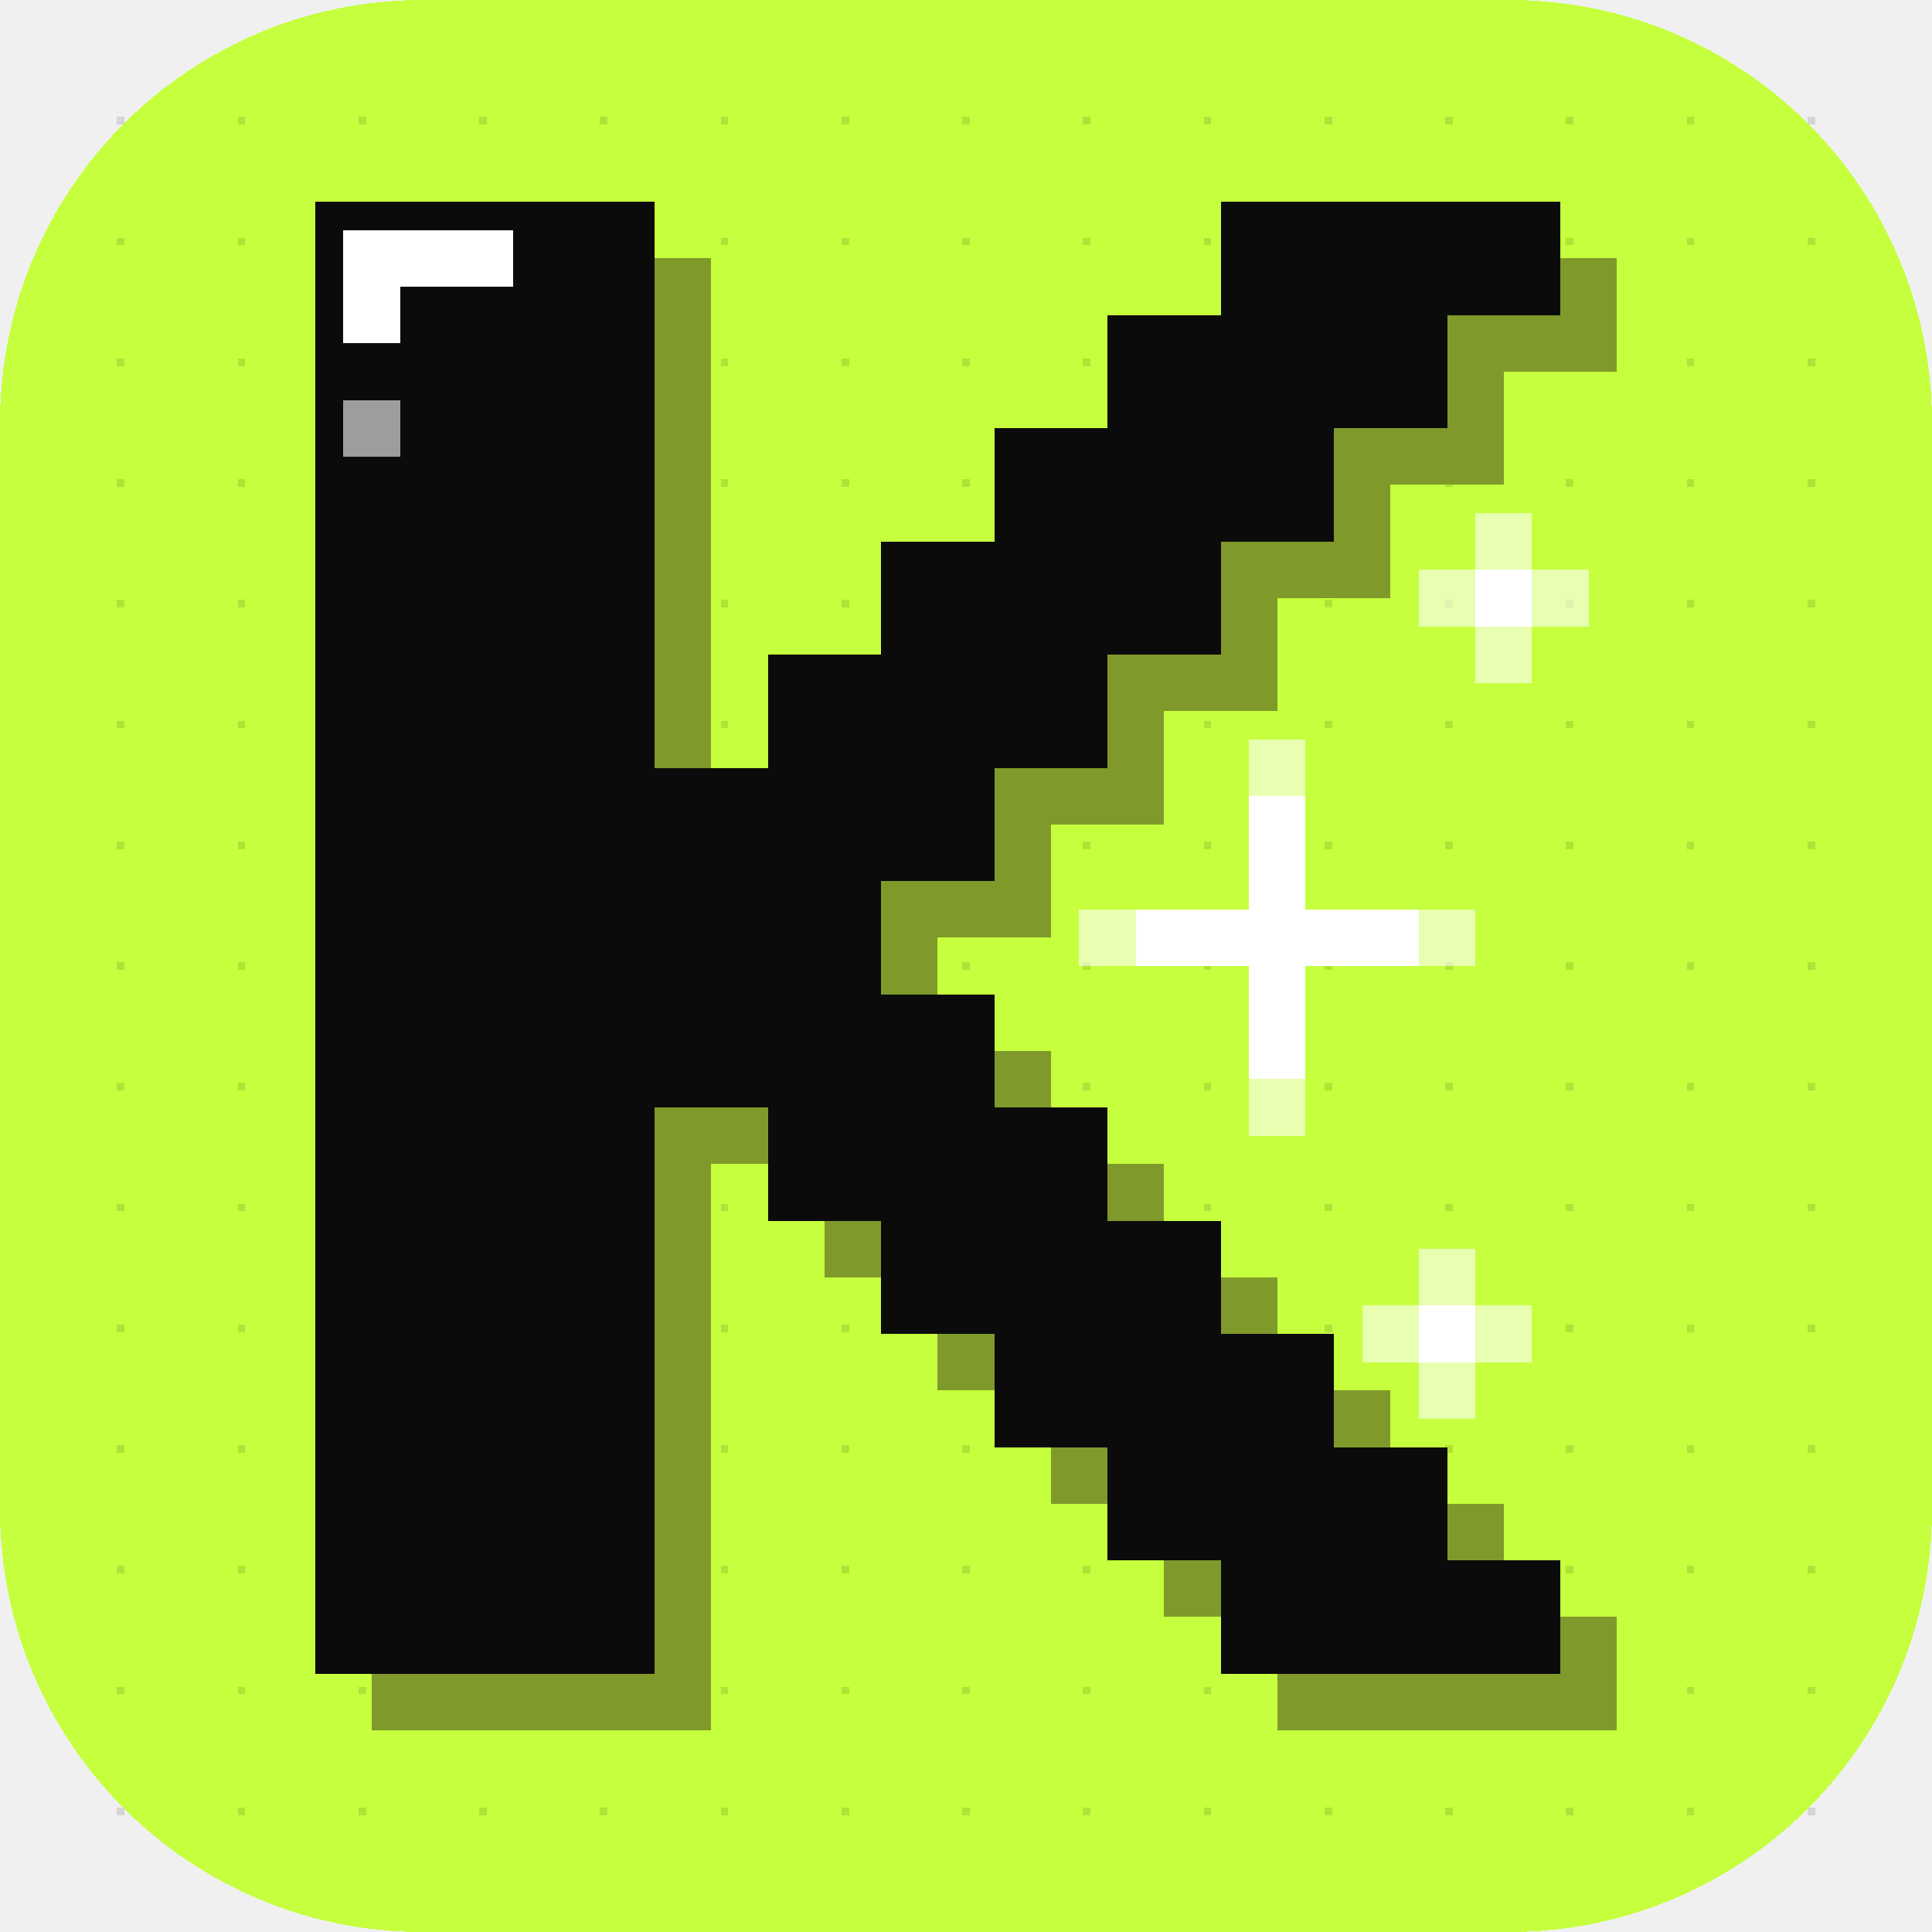
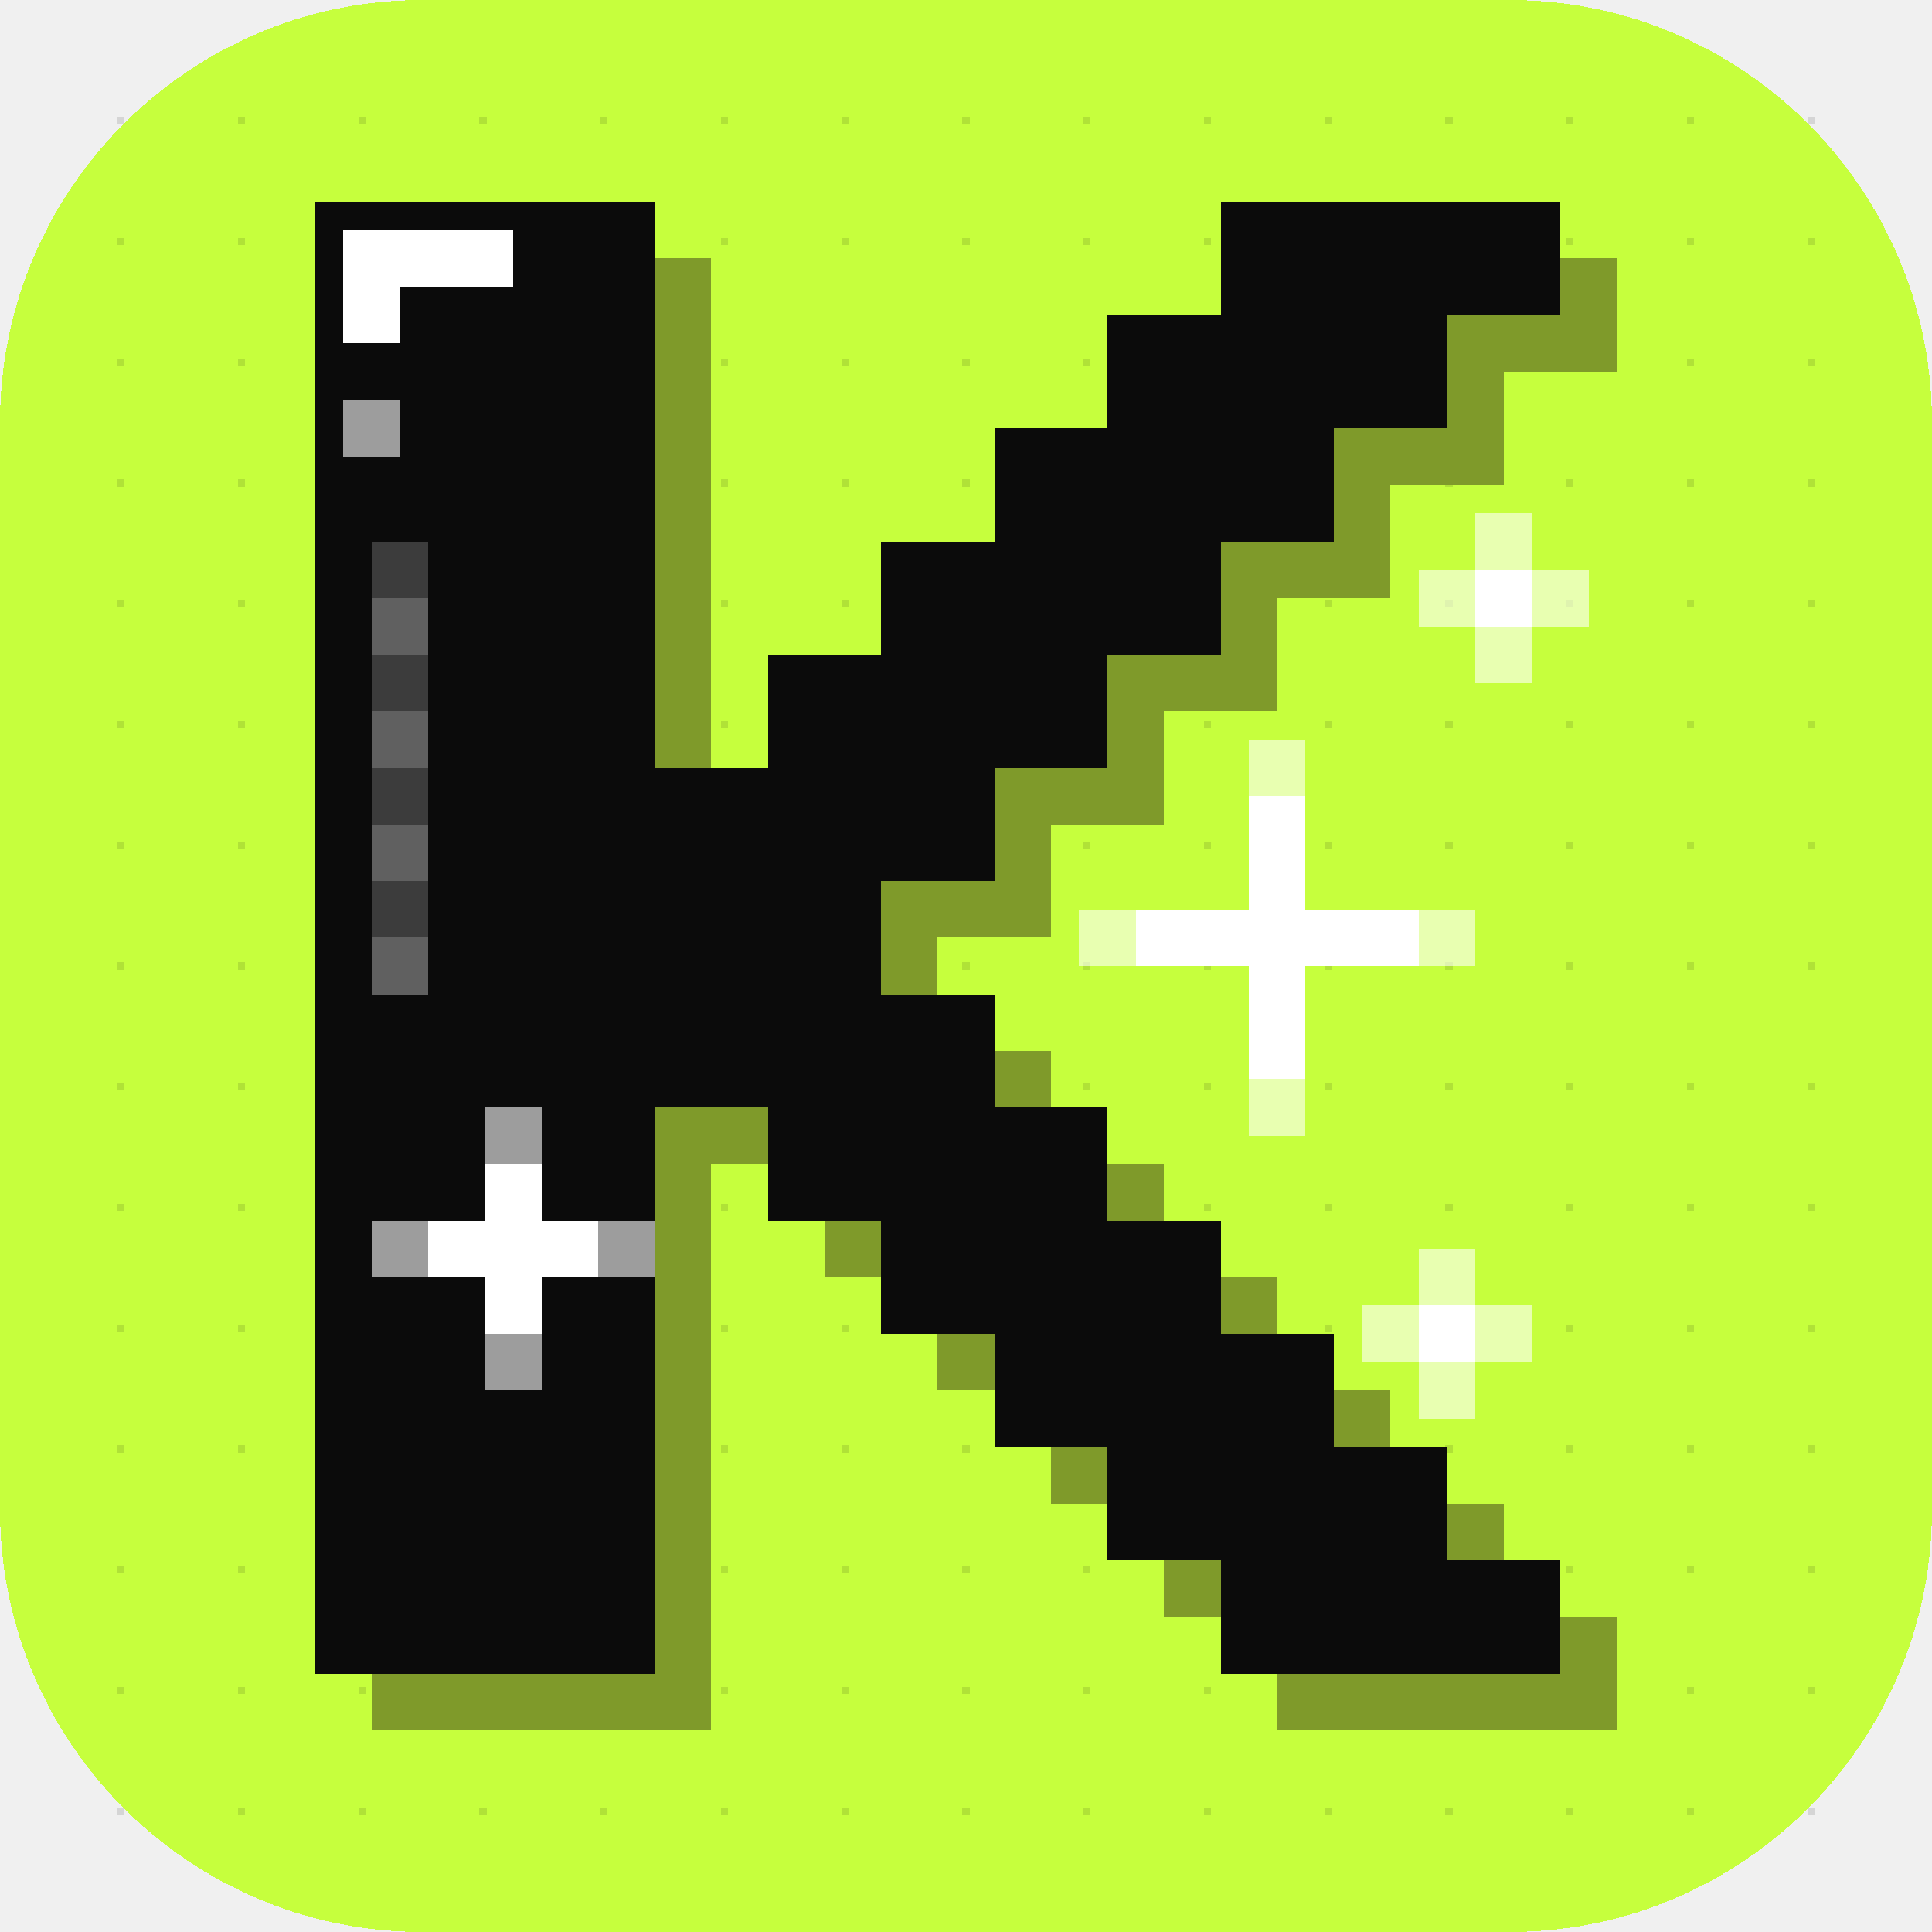
<svg xmlns="http://www.w3.org/2000/svg" viewBox="0 0 512 512" shape-rendering="crispEdges">
  <rect width="512" height="512" rx="112" fill="#c6ff3d" />
  <rect x="31" y="31" width="2" height="2" fill="#0b0b0b" opacity="0.12" />
  <rect x="31" y="63" width="2" height="2" fill="#0b0b0b" opacity="0.12" />
  <rect x="31" y="95" width="2" height="2" fill="#0b0b0b" opacity="0.12" />
  <rect x="31" y="127" width="2" height="2" fill="#0b0b0b" opacity="0.12" />
  <rect x="31" y="159" width="2" height="2" fill="#0b0b0b" opacity="0.12" />
  <rect x="31" y="191" width="2" height="2" fill="#0b0b0b" opacity="0.12" />
  <rect x="31" y="223" width="2" height="2" fill="#0b0b0b" opacity="0.12" />
  <rect x="31" y="255" width="2" height="2" fill="#0b0b0b" opacity="0.12" />
  <rect x="31" y="287" width="2" height="2" fill="#0b0b0b" opacity="0.12" />
  <rect x="31" y="319" width="2" height="2" fill="#0b0b0b" opacity="0.12" />
  <rect x="31" y="351" width="2" height="2" fill="#0b0b0b" opacity="0.12" />
  <rect x="31" y="383" width="2" height="2" fill="#0b0b0b" opacity="0.12" />
  <rect x="31" y="415" width="2" height="2" fill="#0b0b0b" opacity="0.12" />
  <rect x="31" y="447" width="2" height="2" fill="#0b0b0b" opacity="0.12" />
  <rect x="31" y="479" width="2" height="2" fill="#0b0b0b" opacity="0.12" />
  <rect x="63" y="31" width="2" height="2" fill="#0b0b0b" opacity="0.12" />
  <rect x="63" y="63" width="2" height="2" fill="#0b0b0b" opacity="0.12" />
  <rect x="63" y="95" width="2" height="2" fill="#0b0b0b" opacity="0.12" />
  <rect x="63" y="127" width="2" height="2" fill="#0b0b0b" opacity="0.12" />
  <rect x="63" y="159" width="2" height="2" fill="#0b0b0b" opacity="0.12" />
  <rect x="63" y="191" width="2" height="2" fill="#0b0b0b" opacity="0.12" />
  <rect x="63" y="223" width="2" height="2" fill="#0b0b0b" opacity="0.12" />
  <rect x="63" y="255" width="2" height="2" fill="#0b0b0b" opacity="0.12" />
  <rect x="63" y="287" width="2" height="2" fill="#0b0b0b" opacity="0.12" />
  <rect x="63" y="319" width="2" height="2" fill="#0b0b0b" opacity="0.12" />
  <rect x="63" y="351" width="2" height="2" fill="#0b0b0b" opacity="0.12" />
  <rect x="63" y="383" width="2" height="2" fill="#0b0b0b" opacity="0.12" />
  <rect x="63" y="415" width="2" height="2" fill="#0b0b0b" opacity="0.12" />
  <rect x="63" y="447" width="2" height="2" fill="#0b0b0b" opacity="0.12" />
  <rect x="63" y="479" width="2" height="2" fill="#0b0b0b" opacity="0.12" />
  <rect x="95" y="31" width="2" height="2" fill="#0b0b0b" opacity="0.12" />
  <rect x="95" y="63" width="2" height="2" fill="#0b0b0b" opacity="0.12" />
  <rect x="95" y="95" width="2" height="2" fill="#0b0b0b" opacity="0.12" />
  <rect x="95" y="127" width="2" height="2" fill="#0b0b0b" opacity="0.12" />
  <rect x="95" y="159" width="2" height="2" fill="#0b0b0b" opacity="0.12" />
  <rect x="95" y="191" width="2" height="2" fill="#0b0b0b" opacity="0.12" />
  <rect x="95" y="223" width="2" height="2" fill="#0b0b0b" opacity="0.12" />
  <rect x="95" y="255" width="2" height="2" fill="#0b0b0b" opacity="0.12" />
  <rect x="95" y="287" width="2" height="2" fill="#0b0b0b" opacity="0.12" />
  <rect x="95" y="319" width="2" height="2" fill="#0b0b0b" opacity="0.12" />
  <rect x="95" y="351" width="2" height="2" fill="#0b0b0b" opacity="0.12" />
  <rect x="95" y="383" width="2" height="2" fill="#0b0b0b" opacity="0.12" />
  <rect x="95" y="415" width="2" height="2" fill="#0b0b0b" opacity="0.12" />
  <rect x="95" y="447" width="2" height="2" fill="#0b0b0b" opacity="0.12" />
  <rect x="95" y="479" width="2" height="2" fill="#0b0b0b" opacity="0.12" />
  <rect x="127" y="31" width="2" height="2" fill="#0b0b0b" opacity="0.12" />
  <rect x="127" y="63" width="2" height="2" fill="#0b0b0b" opacity="0.12" />
  <rect x="127" y="95" width="2" height="2" fill="#0b0b0b" opacity="0.12" />
  <rect x="127" y="127" width="2" height="2" fill="#0b0b0b" opacity="0.12" />
  <rect x="127" y="159" width="2" height="2" fill="#0b0b0b" opacity="0.12" />
  <rect x="127" y="191" width="2" height="2" fill="#0b0b0b" opacity="0.12" />
  <rect x="127" y="223" width="2" height="2" fill="#0b0b0b" opacity="0.12" />
  <rect x="127" y="255" width="2" height="2" fill="#0b0b0b" opacity="0.12" />
  <rect x="127" y="287" width="2" height="2" fill="#0b0b0b" opacity="0.12" />
  <rect x="127" y="319" width="2" height="2" fill="#0b0b0b" opacity="0.12" />
  <rect x="127" y="351" width="2" height="2" fill="#0b0b0b" opacity="0.12" />
  <rect x="127" y="383" width="2" height="2" fill="#0b0b0b" opacity="0.12" />
  <rect x="127" y="415" width="2" height="2" fill="#0b0b0b" opacity="0.12" />
  <rect x="127" y="447" width="2" height="2" fill="#0b0b0b" opacity="0.12" />
  <rect x="127" y="479" width="2" height="2" fill="#0b0b0b" opacity="0.12" />
  <rect x="159" y="31" width="2" height="2" fill="#0b0b0b" opacity="0.12" />
  <rect x="159" y="63" width="2" height="2" fill="#0b0b0b" opacity="0.12" />
  <rect x="159" y="95" width="2" height="2" fill="#0b0b0b" opacity="0.12" />
  <rect x="159" y="127" width="2" height="2" fill="#0b0b0b" opacity="0.12" />
  <rect x="159" y="159" width="2" height="2" fill="#0b0b0b" opacity="0.12" />
  <rect x="159" y="191" width="2" height="2" fill="#0b0b0b" opacity="0.12" />
  <rect x="159" y="223" width="2" height="2" fill="#0b0b0b" opacity="0.12" />
  <rect x="159" y="255" width="2" height="2" fill="#0b0b0b" opacity="0.12" />
  <rect x="159" y="287" width="2" height="2" fill="#0b0b0b" opacity="0.12" />
  <rect x="159" y="319" width="2" height="2" fill="#0b0b0b" opacity="0.12" />
  <rect x="159" y="351" width="2" height="2" fill="#0b0b0b" opacity="0.12" />
  <rect x="159" y="383" width="2" height="2" fill="#0b0b0b" opacity="0.12" />
  <rect x="159" y="415" width="2" height="2" fill="#0b0b0b" opacity="0.12" />
  <rect x="159" y="447" width="2" height="2" fill="#0b0b0b" opacity="0.12" />
  <rect x="159" y="479" width="2" height="2" fill="#0b0b0b" opacity="0.12" />
  <rect x="191" y="31" width="2" height="2" fill="#0b0b0b" opacity="0.12" />
  <rect x="191" y="63" width="2" height="2" fill="#0b0b0b" opacity="0.12" />
  <rect x="191" y="95" width="2" height="2" fill="#0b0b0b" opacity="0.12" />
  <rect x="191" y="127" width="2" height="2" fill="#0b0b0b" opacity="0.12" />
  <rect x="191" y="159" width="2" height="2" fill="#0b0b0b" opacity="0.12" />
  <rect x="191" y="191" width="2" height="2" fill="#0b0b0b" opacity="0.12" />
  <rect x="191" y="223" width="2" height="2" fill="#0b0b0b" opacity="0.12" />
  <rect x="191" y="255" width="2" height="2" fill="#0b0b0b" opacity="0.12" />
  <rect x="191" y="287" width="2" height="2" fill="#0b0b0b" opacity="0.12" />
  <rect x="191" y="319" width="2" height="2" fill="#0b0b0b" opacity="0.12" />
  <rect x="191" y="351" width="2" height="2" fill="#0b0b0b" opacity="0.12" />
  <rect x="191" y="383" width="2" height="2" fill="#0b0b0b" opacity="0.12" />
  <rect x="191" y="415" width="2" height="2" fill="#0b0b0b" opacity="0.12" />
  <rect x="191" y="447" width="2" height="2" fill="#0b0b0b" opacity="0.12" />
  <rect x="191" y="479" width="2" height="2" fill="#0b0b0b" opacity="0.12" />
  <rect x="223" y="31" width="2" height="2" fill="#0b0b0b" opacity="0.12" />
  <rect x="223" y="63" width="2" height="2" fill="#0b0b0b" opacity="0.12" />
  <rect x="223" y="95" width="2" height="2" fill="#0b0b0b" opacity="0.12" />
  <rect x="223" y="127" width="2" height="2" fill="#0b0b0b" opacity="0.12" />
  <rect x="223" y="159" width="2" height="2" fill="#0b0b0b" opacity="0.12" />
  <rect x="223" y="191" width="2" height="2" fill="#0b0b0b" opacity="0.12" />
  <rect x="223" y="223" width="2" height="2" fill="#0b0b0b" opacity="0.12" />
  <rect x="223" y="255" width="2" height="2" fill="#0b0b0b" opacity="0.12" />
  <rect x="223" y="287" width="2" height="2" fill="#0b0b0b" opacity="0.12" />
  <rect x="223" y="319" width="2" height="2" fill="#0b0b0b" opacity="0.12" />
  <rect x="223" y="351" width="2" height="2" fill="#0b0b0b" opacity="0.12" />
  <rect x="223" y="383" width="2" height="2" fill="#0b0b0b" opacity="0.12" />
  <rect x="223" y="415" width="2" height="2" fill="#0b0b0b" opacity="0.12" />
  <rect x="223" y="447" width="2" height="2" fill="#0b0b0b" opacity="0.12" />
  <rect x="223" y="479" width="2" height="2" fill="#0b0b0b" opacity="0.12" />
  <rect x="255" y="31" width="2" height="2" fill="#0b0b0b" opacity="0.12" />
  <rect x="255" y="63" width="2" height="2" fill="#0b0b0b" opacity="0.12" />
  <rect x="255" y="95" width="2" height="2" fill="#0b0b0b" opacity="0.12" />
  <rect x="255" y="127" width="2" height="2" fill="#0b0b0b" opacity="0.12" />
  <rect x="255" y="159" width="2" height="2" fill="#0b0b0b" opacity="0.12" />
  <rect x="255" y="191" width="2" height="2" fill="#0b0b0b" opacity="0.12" />
  <rect x="255" y="223" width="2" height="2" fill="#0b0b0b" opacity="0.12" />
  <rect x="255" y="255" width="2" height="2" fill="#0b0b0b" opacity="0.12" />
  <rect x="255" y="287" width="2" height="2" fill="#0b0b0b" opacity="0.12" />
  <rect x="255" y="319" width="2" height="2" fill="#0b0b0b" opacity="0.12" />
  <rect x="255" y="351" width="2" height="2" fill="#0b0b0b" opacity="0.12" />
  <rect x="255" y="383" width="2" height="2" fill="#0b0b0b" opacity="0.12" />
  <rect x="255" y="415" width="2" height="2" fill="#0b0b0b" opacity="0.12" />
  <rect x="255" y="447" width="2" height="2" fill="#0b0b0b" opacity="0.12" />
  <rect x="255" y="479" width="2" height="2" fill="#0b0b0b" opacity="0.12" />
  <rect x="287" y="31" width="2" height="2" fill="#0b0b0b" opacity="0.12" />
  <rect x="287" y="63" width="2" height="2" fill="#0b0b0b" opacity="0.12" />
  <rect x="287" y="95" width="2" height="2" fill="#0b0b0b" opacity="0.12" />
  <rect x="287" y="127" width="2" height="2" fill="#0b0b0b" opacity="0.12" />
  <rect x="287" y="159" width="2" height="2" fill="#0b0b0b" opacity="0.12" />
  <rect x="287" y="191" width="2" height="2" fill="#0b0b0b" opacity="0.12" />
  <rect x="287" y="223" width="2" height="2" fill="#0b0b0b" opacity="0.12" />
  <rect x="287" y="255" width="2" height="2" fill="#0b0b0b" opacity="0.12" />
  <rect x="287" y="287" width="2" height="2" fill="#0b0b0b" opacity="0.12" />
  <rect x="287" y="319" width="2" height="2" fill="#0b0b0b" opacity="0.12" />
  <rect x="287" y="351" width="2" height="2" fill="#0b0b0b" opacity="0.12" />
  <rect x="287" y="383" width="2" height="2" fill="#0b0b0b" opacity="0.12" />
  <rect x="287" y="415" width="2" height="2" fill="#0b0b0b" opacity="0.12" />
  <rect x="287" y="447" width="2" height="2" fill="#0b0b0b" opacity="0.12" />
  <rect x="287" y="479" width="2" height="2" fill="#0b0b0b" opacity="0.12" />
  <rect x="319" y="31" width="2" height="2" fill="#0b0b0b" opacity="0.12" />
  <rect x="319" y="63" width="2" height="2" fill="#0b0b0b" opacity="0.12" />
  <rect x="319" y="95" width="2" height="2" fill="#0b0b0b" opacity="0.12" />
  <rect x="319" y="127" width="2" height="2" fill="#0b0b0b" opacity="0.12" />
  <rect x="319" y="159" width="2" height="2" fill="#0b0b0b" opacity="0.12" />
  <rect x="319" y="191" width="2" height="2" fill="#0b0b0b" opacity="0.12" />
  <rect x="319" y="223" width="2" height="2" fill="#0b0b0b" opacity="0.12" />
  <rect x="319" y="255" width="2" height="2" fill="#0b0b0b" opacity="0.12" />
  <rect x="319" y="287" width="2" height="2" fill="#0b0b0b" opacity="0.12" />
  <rect x="319" y="319" width="2" height="2" fill="#0b0b0b" opacity="0.12" />
  <rect x="319" y="351" width="2" height="2" fill="#0b0b0b" opacity="0.12" />
  <rect x="319" y="383" width="2" height="2" fill="#0b0b0b" opacity="0.12" />
  <rect x="319" y="415" width="2" height="2" fill="#0b0b0b" opacity="0.12" />
  <rect x="319" y="447" width="2" height="2" fill="#0b0b0b" opacity="0.12" />
  <rect x="319" y="479" width="2" height="2" fill="#0b0b0b" opacity="0.12" />
  <rect x="351" y="31" width="2" height="2" fill="#0b0b0b" opacity="0.12" />
  <rect x="351" y="63" width="2" height="2" fill="#0b0b0b" opacity="0.12" />
  <rect x="351" y="95" width="2" height="2" fill="#0b0b0b" opacity="0.12" />
  <rect x="351" y="127" width="2" height="2" fill="#0b0b0b" opacity="0.12" />
  <rect x="351" y="159" width="2" height="2" fill="#0b0b0b" opacity="0.12" />
  <rect x="351" y="191" width="2" height="2" fill="#0b0b0b" opacity="0.12" />
  <rect x="351" y="223" width="2" height="2" fill="#0b0b0b" opacity="0.12" />
  <rect x="351" y="255" width="2" height="2" fill="#0b0b0b" opacity="0.12" />
  <rect x="351" y="287" width="2" height="2" fill="#0b0b0b" opacity="0.12" />
  <rect x="351" y="319" width="2" height="2" fill="#0b0b0b" opacity="0.12" />
  <rect x="351" y="351" width="2" height="2" fill="#0b0b0b" opacity="0.12" />
  <rect x="351" y="383" width="2" height="2" fill="#0b0b0b" opacity="0.12" />
  <rect x="351" y="415" width="2" height="2" fill="#0b0b0b" opacity="0.12" />
  <rect x="351" y="447" width="2" height="2" fill="#0b0b0b" opacity="0.12" />
  <rect x="351" y="479" width="2" height="2" fill="#0b0b0b" opacity="0.12" />
  <rect x="383" y="31" width="2" height="2" fill="#0b0b0b" opacity="0.12" />
  <rect x="383" y="63" width="2" height="2" fill="#0b0b0b" opacity="0.12" />
  <rect x="383" y="95" width="2" height="2" fill="#0b0b0b" opacity="0.12" />
  <rect x="383" y="127" width="2" height="2" fill="#0b0b0b" opacity="0.12" />
  <rect x="383" y="159" width="2" height="2" fill="#0b0b0b" opacity="0.12" />
  <rect x="383" y="191" width="2" height="2" fill="#0b0b0b" opacity="0.12" />
  <rect x="383" y="223" width="2" height="2" fill="#0b0b0b" opacity="0.12" />
  <rect x="383" y="255" width="2" height="2" fill="#0b0b0b" opacity="0.12" />
  <rect x="383" y="287" width="2" height="2" fill="#0b0b0b" opacity="0.12" />
  <rect x="383" y="319" width="2" height="2" fill="#0b0b0b" opacity="0.12" />
  <rect x="383" y="351" width="2" height="2" fill="#0b0b0b" opacity="0.12" />
  <rect x="383" y="383" width="2" height="2" fill="#0b0b0b" opacity="0.12" />
  <rect x="383" y="415" width="2" height="2" fill="#0b0b0b" opacity="0.12" />
  <rect x="383" y="447" width="2" height="2" fill="#0b0b0b" opacity="0.12" />
  <rect x="383" y="479" width="2" height="2" fill="#0b0b0b" opacity="0.12" />
  <rect x="415" y="31" width="2" height="2" fill="#0b0b0b" opacity="0.12" />
  <rect x="415" y="63" width="2" height="2" fill="#0b0b0b" opacity="0.12" />
  <rect x="415" y="95" width="2" height="2" fill="#0b0b0b" opacity="0.12" />
  <rect x="415" y="127" width="2" height="2" fill="#0b0b0b" opacity="0.12" />
  <rect x="415" y="159" width="2" height="2" fill="#0b0b0b" opacity="0.12" />
  <rect x="415" y="191" width="2" height="2" fill="#0b0b0b" opacity="0.12" />
  <rect x="415" y="223" width="2" height="2" fill="#0b0b0b" opacity="0.12" />
  <rect x="415" y="255" width="2" height="2" fill="#0b0b0b" opacity="0.12" />
  <rect x="415" y="287" width="2" height="2" fill="#0b0b0b" opacity="0.12" />
  <rect x="415" y="319" width="2" height="2" fill="#0b0b0b" opacity="0.12" />
  <rect x="415" y="351" width="2" height="2" fill="#0b0b0b" opacity="0.12" />
  <rect x="415" y="383" width="2" height="2" fill="#0b0b0b" opacity="0.12" />
  <rect x="415" y="415" width="2" height="2" fill="#0b0b0b" opacity="0.12" />
  <rect x="415" y="447" width="2" height="2" fill="#0b0b0b" opacity="0.12" />
  <rect x="415" y="479" width="2" height="2" fill="#0b0b0b" opacity="0.12" />
  <rect x="447" y="31" width="2" height="2" fill="#0b0b0b" opacity="0.12" />
  <rect x="447" y="63" width="2" height="2" fill="#0b0b0b" opacity="0.12" />
  <rect x="447" y="95" width="2" height="2" fill="#0b0b0b" opacity="0.12" />
  <rect x="447" y="127" width="2" height="2" fill="#0b0b0b" opacity="0.12" />
  <rect x="447" y="159" width="2" height="2" fill="#0b0b0b" opacity="0.12" />
  <rect x="447" y="191" width="2" height="2" fill="#0b0b0b" opacity="0.12" />
  <rect x="447" y="223" width="2" height="2" fill="#0b0b0b" opacity="0.12" />
  <rect x="447" y="255" width="2" height="2" fill="#0b0b0b" opacity="0.12" />
  <rect x="447" y="287" width="2" height="2" fill="#0b0b0b" opacity="0.12" />
  <rect x="447" y="319" width="2" height="2" fill="#0b0b0b" opacity="0.12" />
  <rect x="447" y="351" width="2" height="2" fill="#0b0b0b" opacity="0.12" />
  <rect x="447" y="383" width="2" height="2" fill="#0b0b0b" opacity="0.12" />
  <rect x="447" y="415" width="2" height="2" fill="#0b0b0b" opacity="0.12" />
  <rect x="447" y="447" width="2" height="2" fill="#0b0b0b" opacity="0.12" />
  <rect x="447" y="479" width="2" height="2" fill="#0b0b0b" opacity="0.12" />
  <rect x="479" y="31" width="2" height="2" fill="#0b0b0b" opacity="0.12" />
  <rect x="479" y="63" width="2" height="2" fill="#0b0b0b" opacity="0.12" />
  <rect x="479" y="95" width="2" height="2" fill="#0b0b0b" opacity="0.12" />
  <rect x="479" y="127" width="2" height="2" fill="#0b0b0b" opacity="0.12" />
  <rect x="479" y="159" width="2" height="2" fill="#0b0b0b" opacity="0.12" />
  <rect x="479" y="191" width="2" height="2" fill="#0b0b0b" opacity="0.12" />
  <rect x="479" y="223" width="2" height="2" fill="#0b0b0b" opacity="0.12" />
  <rect x="479" y="255" width="2" height="2" fill="#0b0b0b" opacity="0.12" />
  <rect x="479" y="287" width="2" height="2" fill="#0b0b0b" opacity="0.12" />
  <rect x="479" y="319" width="2" height="2" fill="#0b0b0b" opacity="0.12" />
  <rect x="479" y="351" width="2" height="2" fill="#0b0b0b" opacity="0.12" />
  <rect x="479" y="383" width="2" height="2" fill="#0b0b0b" opacity="0.12" />
  <rect x="479" y="415" width="2" height="2" fill="#0b0b0b" opacity="0.12" />
  <rect x="479" y="447" width="2" height="2" fill="#0b0b0b" opacity="0.12" />
  <rect x="479" y="479" width="2" height="2" fill="#0b0b0b" opacity="0.12" />
  <rect x="98.5" y="68.5" width="30" height="30" fill="#7f9a2a" />
  <rect x="128.5" y="68.5" width="30" height="30" fill="#7f9a2a" />
  <rect x="158.5" y="68.5" width="30" height="30" fill="#7f9a2a" />
  <rect x="338.5" y="68.5" width="30" height="30" fill="#7f9a2a" />
  <rect x="368.5" y="68.5" width="30" height="30" fill="#7f9a2a" />
  <rect x="398.5" y="68.5" width="30" height="30" fill="#7f9a2a" />
  <rect x="98.5" y="98.5" width="30" height="30" fill="#7f9a2a" />
  <rect x="128.5" y="98.5" width="30" height="30" fill="#7f9a2a" />
  <rect x="158.5" y="98.5" width="30" height="30" fill="#7f9a2a" />
  <rect x="308.5" y="98.5" width="30" height="30" fill="#7f9a2a" />
  <rect x="338.5" y="98.5" width="30" height="30" fill="#7f9a2a" />
  <rect x="368.5" y="98.5" width="30" height="30" fill="#7f9a2a" />
  <rect x="98.5" y="128.5" width="30" height="30" fill="#7f9a2a" />
  <rect x="128.5" y="128.5" width="30" height="30" fill="#7f9a2a" />
  <rect x="158.5" y="128.5" width="30" height="30" fill="#7f9a2a" />
  <rect x="278.5" y="128.5" width="30" height="30" fill="#7f9a2a" />
  <rect x="308.5" y="128.5" width="30" height="30" fill="#7f9a2a" />
  <rect x="338.5" y="128.5" width="30" height="30" fill="#7f9a2a" />
  <rect x="98.5" y="158.5" width="30" height="30" fill="#7f9a2a" />
  <rect x="128.5" y="158.5" width="30" height="30" fill="#7f9a2a" />
  <rect x="158.5" y="158.5" width="30" height="30" fill="#7f9a2a" />
  <rect x="248.5" y="158.5" width="30" height="30" fill="#7f9a2a" />
  <rect x="278.5" y="158.5" width="30" height="30" fill="#7f9a2a" />
  <rect x="308.5" y="158.5" width="30" height="30" fill="#7f9a2a" />
  <rect x="98.5" y="188.5" width="30" height="30" fill="#7f9a2a" />
  <rect x="128.5" y="188.5" width="30" height="30" fill="#7f9a2a" />
  <rect x="158.5" y="188.5" width="30" height="30" fill="#7f9a2a" />
  <rect x="218.5" y="188.5" width="30" height="30" fill="#7f9a2a" />
  <rect x="248.5" y="188.5" width="30" height="30" fill="#7f9a2a" />
  <rect x="278.5" y="188.5" width="30" height="30" fill="#7f9a2a" />
  <rect x="98.5" y="218.5" width="30" height="30" fill="#7f9a2a" />
  <rect x="128.5" y="218.5" width="30" height="30" fill="#7f9a2a" />
  <rect x="158.5" y="218.5" width="30" height="30" fill="#7f9a2a" />
  <rect x="188.5" y="218.5" width="30" height="30" fill="#7f9a2a" />
  <rect x="218.5" y="218.5" width="30" height="30" fill="#7f9a2a" />
  <rect x="248.5" y="218.5" width="30" height="30" fill="#7f9a2a" />
  <rect x="98.5" y="248.5" width="30" height="30" fill="#7f9a2a" />
  <rect x="128.5" y="248.5" width="30" height="30" fill="#7f9a2a" />
  <rect x="158.5" y="248.5" width="30" height="30" fill="#7f9a2a" />
  <rect x="188.5" y="248.5" width="30" height="30" fill="#7f9a2a" />
  <rect x="218.5" y="248.5" width="30" height="30" fill="#7f9a2a" />
  <rect x="98.5" y="278.5" width="30" height="30" fill="#7f9a2a" />
  <rect x="128.5" y="278.5" width="30" height="30" fill="#7f9a2a" />
  <rect x="158.5" y="278.5" width="30" height="30" fill="#7f9a2a" />
  <rect x="188.5" y="278.5" width="30" height="30" fill="#7f9a2a" />
  <rect x="218.5" y="278.5" width="30" height="30" fill="#7f9a2a" />
  <rect x="248.5" y="278.5" width="30" height="30" fill="#7f9a2a" />
  <rect x="98.5" y="308.5" width="30" height="30" fill="#7f9a2a" />
  <rect x="128.5" y="308.5" width="30" height="30" fill="#7f9a2a" />
  <rect x="158.5" y="308.5" width="30" height="30" fill="#7f9a2a" />
  <rect x="218.5" y="308.5" width="30" height="30" fill="#7f9a2a" />
  <rect x="248.5" y="308.5" width="30" height="30" fill="#7f9a2a" />
  <rect x="278.5" y="308.5" width="30" height="30" fill="#7f9a2a" />
  <rect x="98.5" y="338.5" width="30" height="30" fill="#7f9a2a" />
  <rect x="128.5" y="338.5" width="30" height="30" fill="#7f9a2a" />
  <rect x="158.5" y="338.5" width="30" height="30" fill="#7f9a2a" />
  <rect x="248.5" y="338.5" width="30" height="30" fill="#7f9a2a" />
  <rect x="278.5" y="338.5" width="30" height="30" fill="#7f9a2a" />
  <rect x="308.5" y="338.5" width="30" height="30" fill="#7f9a2a" />
  <rect x="98.5" y="368.5" width="30" height="30" fill="#7f9a2a" />
  <rect x="128.5" y="368.5" width="30" height="30" fill="#7f9a2a" />
  <rect x="158.5" y="368.5" width="30" height="30" fill="#7f9a2a" />
  <rect x="278.5" y="368.5" width="30" height="30" fill="#7f9a2a" />
  <rect x="308.5" y="368.5" width="30" height="30" fill="#7f9a2a" />
  <rect x="338.5" y="368.5" width="30" height="30" fill="#7f9a2a" />
  <rect x="98.5" y="398.5" width="30" height="30" fill="#7f9a2a" />
  <rect x="128.5" y="398.5" width="30" height="30" fill="#7f9a2a" />
  <rect x="158.5" y="398.5" width="30" height="30" fill="#7f9a2a" />
  <rect x="308.5" y="398.5" width="30" height="30" fill="#7f9a2a" />
  <rect x="338.5" y="398.5" width="30" height="30" fill="#7f9a2a" />
  <rect x="368.5" y="398.5" width="30" height="30" fill="#7f9a2a" />
  <rect x="98.5" y="428.5" width="30" height="30" fill="#7f9a2a" />
  <rect x="128.5" y="428.5" width="30" height="30" fill="#7f9a2a" />
  <rect x="158.5" y="428.5" width="30" height="30" fill="#7f9a2a" />
  <rect x="338.5" y="428.5" width="30" height="30" fill="#7f9a2a" />
  <rect x="368.5" y="428.5" width="30" height="30" fill="#7f9a2a" />
  <rect x="398.5" y="428.5" width="30" height="30" fill="#7f9a2a" />
  <rect x="83.5" y="53.5" width="30" height="30" fill="#0b0b0b" />
  <rect x="113.5" y="53.5" width="30" height="30" fill="#0b0b0b" />
  <rect x="143.5" y="53.5" width="30" height="30" fill="#0b0b0b" />
  <rect x="323.5" y="53.5" width="30" height="30" fill="#0b0b0b" />
  <rect x="353.5" y="53.5" width="30" height="30" fill="#0b0b0b" />
  <rect x="383.5" y="53.5" width="30" height="30" fill="#0b0b0b" />
  <rect x="83.5" y="83.5" width="30" height="30" fill="#0b0b0b" />
  <rect x="113.5" y="83.5" width="30" height="30" fill="#0b0b0b" />
  <rect x="143.5" y="83.5" width="30" height="30" fill="#0b0b0b" />
  <rect x="293.5" y="83.5" width="30" height="30" fill="#0b0b0b" />
  <rect x="323.5" y="83.5" width="30" height="30" fill="#0b0b0b" />
  <rect x="353.5" y="83.5" width="30" height="30" fill="#0b0b0b" />
  <rect x="83.5" y="113.5" width="30" height="30" fill="#0b0b0b" />
  <rect x="113.5" y="113.5" width="30" height="30" fill="#0b0b0b" />
  <rect x="143.5" y="113.5" width="30" height="30" fill="#0b0b0b" />
  <rect x="263.5" y="113.5" width="30" height="30" fill="#0b0b0b" />
  <rect x="293.5" y="113.5" width="30" height="30" fill="#0b0b0b" />
  <rect x="323.5" y="113.5" width="30" height="30" fill="#0b0b0b" />
  <rect x="83.5" y="143.5" width="30" height="30" fill="#0b0b0b" />
  <rect x="113.5" y="143.5" width="30" height="30" fill="#0b0b0b" />
  <rect x="143.5" y="143.5" width="30" height="30" fill="#0b0b0b" />
  <rect x="233.5" y="143.5" width="30" height="30" fill="#0b0b0b" />
  <rect x="263.5" y="143.5" width="30" height="30" fill="#0b0b0b" />
  <rect x="293.5" y="143.5" width="30" height="30" fill="#0b0b0b" />
  <rect x="83.5" y="173.5" width="30" height="30" fill="#0b0b0b" />
  <rect x="113.5" y="173.5" width="30" height="30" fill="#0b0b0b" />
  <rect x="143.5" y="173.5" width="30" height="30" fill="#0b0b0b" />
  <rect x="203.5" y="173.5" width="30" height="30" fill="#0b0b0b" />
  <rect x="233.5" y="173.5" width="30" height="30" fill="#0b0b0b" />
  <rect x="263.5" y="173.5" width="30" height="30" fill="#0b0b0b" />
  <rect x="83.5" y="203.5" width="30" height="30" fill="#0b0b0b" />
  <rect x="113.5" y="203.5" width="30" height="30" fill="#0b0b0b" />
  <rect x="143.5" y="203.5" width="30" height="30" fill="#0b0b0b" />
  <rect x="173.5" y="203.5" width="30" height="30" fill="#0b0b0b" />
  <rect x="203.5" y="203.5" width="30" height="30" fill="#0b0b0b" />
  <rect x="233.5" y="203.5" width="30" height="30" fill="#0b0b0b" />
  <rect x="83.5" y="233.5" width="30" height="30" fill="#0b0b0b" />
  <rect x="113.5" y="233.5" width="30" height="30" fill="#0b0b0b" />
  <rect x="143.5" y="233.5" width="30" height="30" fill="#0b0b0b" />
  <rect x="173.5" y="233.5" width="30" height="30" fill="#0b0b0b" />
  <rect x="203.5" y="233.5" width="30" height="30" fill="#0b0b0b" />
  <rect x="83.5" y="263.5" width="30" height="30" fill="#0b0b0b" />
  <rect x="113.5" y="263.5" width="30" height="30" fill="#0b0b0b" />
  <rect x="143.5" y="263.5" width="30" height="30" fill="#0b0b0b" />
  <rect x="173.5" y="263.5" width="30" height="30" fill="#0b0b0b" />
  <rect x="203.5" y="263.5" width="30" height="30" fill="#0b0b0b" />
  <rect x="233.5" y="263.5" width="30" height="30" fill="#0b0b0b" />
  <rect x="83.5" y="293.5" width="30" height="30" fill="#0b0b0b" />
  <rect x="113.5" y="293.5" width="30" height="30" fill="#0b0b0b" />
  <rect x="143.5" y="293.5" width="30" height="30" fill="#0b0b0b" />
  <rect x="203.5" y="293.5" width="30" height="30" fill="#0b0b0b" />
  <rect x="233.5" y="293.5" width="30" height="30" fill="#0b0b0b" />
  <rect x="263.5" y="293.5" width="30" height="30" fill="#0b0b0b" />
  <rect x="83.5" y="323.5" width="30" height="30" fill="#0b0b0b" />
  <rect x="113.5" y="323.5" width="30" height="30" fill="#0b0b0b" />
  <rect x="143.5" y="323.5" width="30" height="30" fill="#0b0b0b" />
  <rect x="233.5" y="323.5" width="30" height="30" fill="#0b0b0b" />
  <rect x="263.5" y="323.5" width="30" height="30" fill="#0b0b0b" />
  <rect x="293.5" y="323.5" width="30" height="30" fill="#0b0b0b" />
  <rect x="83.5" y="353.5" width="30" height="30" fill="#0b0b0b" />
  <rect x="113.5" y="353.5" width="30" height="30" fill="#0b0b0b" />
  <rect x="143.5" y="353.5" width="30" height="30" fill="#0b0b0b" />
  <rect x="263.5" y="353.5" width="30" height="30" fill="#0b0b0b" />
  <rect x="293.5" y="353.5" width="30" height="30" fill="#0b0b0b" />
  <rect x="323.5" y="353.5" width="30" height="30" fill="#0b0b0b" />
  <rect x="83.5" y="383.5" width="30" height="30" fill="#0b0b0b" />
  <rect x="113.5" y="383.5" width="30" height="30" fill="#0b0b0b" />
  <rect x="143.5" y="383.5" width="30" height="30" fill="#0b0b0b" />
  <rect x="293.5" y="383.5" width="30" height="30" fill="#0b0b0b" />
  <rect x="323.5" y="383.5" width="30" height="30" fill="#0b0b0b" />
  <rect x="353.5" y="383.5" width="30" height="30" fill="#0b0b0b" />
  <rect x="83.5" y="413.5" width="30" height="30" fill="#0b0b0b" />
  <rect x="113.5" y="413.5" width="30" height="30" fill="#0b0b0b" />
  <rect x="143.5" y="413.5" width="30" height="30" fill="#0b0b0b" />
  <rect x="323.5" y="413.5" width="30" height="30" fill="#0b0b0b" />
  <rect x="353.5" y="413.5" width="30" height="30" fill="#0b0b0b" />
  <rect x="383.5" y="413.5" width="30" height="30" fill="#0b0b0b" />
  <rect x="331" y="241" width="15" height="15" fill="#ffffff" opacity="1" />
  <rect x="316" y="241" width="15" height="15" fill="#ffffff" opacity="1" />
  <rect x="346" y="241" width="15" height="15" fill="#ffffff" opacity="1" />
  <rect x="331" y="226" width="15" height="15" fill="#ffffff" opacity="1" />
  <rect x="331" y="256" width="15" height="15" fill="#ffffff" opacity="1" />
  <rect x="301" y="241" width="15" height="15" fill="#ffffff" opacity="1" />
  <rect x="361" y="241" width="15" height="15" fill="#ffffff" opacity="1" />
  <rect x="331" y="211" width="15" height="15" fill="#ffffff" opacity="1" />
  <rect x="331" y="271" width="15" height="15" fill="#ffffff" opacity="1" />
  <rect x="286" y="241" width="15" height="15" fill="#ffffff" opacity="0.6" />
  <rect x="376" y="241" width="15" height="15" fill="#ffffff" opacity="0.6" />
  <rect x="331" y="196" width="15" height="15" fill="#ffffff" opacity="0.6" />
  <rect x="331" y="286" width="15" height="15" fill="#ffffff" opacity="0.6" />
  <rect x="391" y="151" width="15" height="15" fill="#ffffff" opacity="1" />
  <rect x="376" y="151" width="15" height="15" fill="#ffffff" opacity="0.6" />
  <rect x="406" y="151" width="15" height="15" fill="#ffffff" opacity="0.6" />
  <rect x="391" y="136" width="15" height="15" fill="#ffffff" opacity="0.6" />
  <rect x="391" y="166" width="15" height="15" fill="#ffffff" opacity="0.6" />
  <rect x="376" y="346" width="15" height="15" fill="#ffffff" opacity="1" />
  <rect x="361" y="346" width="15" height="15" fill="#ffffff" opacity="0.6" />
  <rect x="391" y="346" width="15" height="15" fill="#ffffff" opacity="0.6" />
  <rect x="376" y="331" width="15" height="15" fill="#ffffff" opacity="0.6" />
  <rect x="376" y="361" width="15" height="15" fill="#ffffff" opacity="0.6" />
+   <rect x="128.5" y="323.5" width="15" height="15" fill="#ffffff" opacity="1" />
+   <rect x="113.5" y="323.5" width="15" height="15" fill="#ffffff" opacity="1" />
+   <rect x="143.5" y="323.5" width="15" height="15" fill="#ffffff" opacity="1" />
+   <rect x="128.5" y="308.5" width="15" height="15" fill="#ffffff" opacity="1" />
+   <rect x="128.5" y="338.5" width="15" height="15" fill="#ffffff" opacity="1" />
+   <rect x="98.5" y="323.5" width="15" height="15" fill="#ffffff" opacity="0.6" />
+   <rect x="158.5" y="323.5" width="15" height="15" fill="#ffffff" opacity="0.6" />
+   <rect x="128.5" y="293.5" width="15" height="15" fill="#ffffff" opacity="0.6" />
+   <rect x="128.5" y="353.5" width="15" height="15" fill="#ffffff" opacity="0.6" />
+   <rect x="98.5" y="143.5" width="15" height="15" fill="#ffffff" opacity="0.2" />
+   <rect x="98.5" y="158.5" width="15" height="15" fill="#ffffff" opacity="0.35" />
+   <rect x="98.5" y="173.5" width="15" height="15" fill="#ffffff" opacity="0.2" />
+   <rect x="98.5" y="188.5" width="15" height="15" fill="#ffffff" opacity="0.35" />
+   <rect x="98.5" y="203.5" width="15" height="15" fill="#ffffff" opacity="0.2" />
+   <rect x="98.5" y="218.5" width="15" height="15" fill="#ffffff" opacity="0.35" />
+   <rect x="98.5" y="233.5" width="15" height="15" fill="#ffffff" opacity="0.2" />
+   <rect x="98.5" y="248.5" width="15" height="15" fill="#ffffff" opacity="0.35" />
  <rect x="91" y="61" width="45" height="15" fill="#ffffff" opacity="1" />
  <rect x="91" y="76" width="15" height="15" fill="#ffffff" opacity="1" />
  <rect x="91" y="106" width="15" height="15" fill="#ffffff" opacity="0.6" />
</svg>
